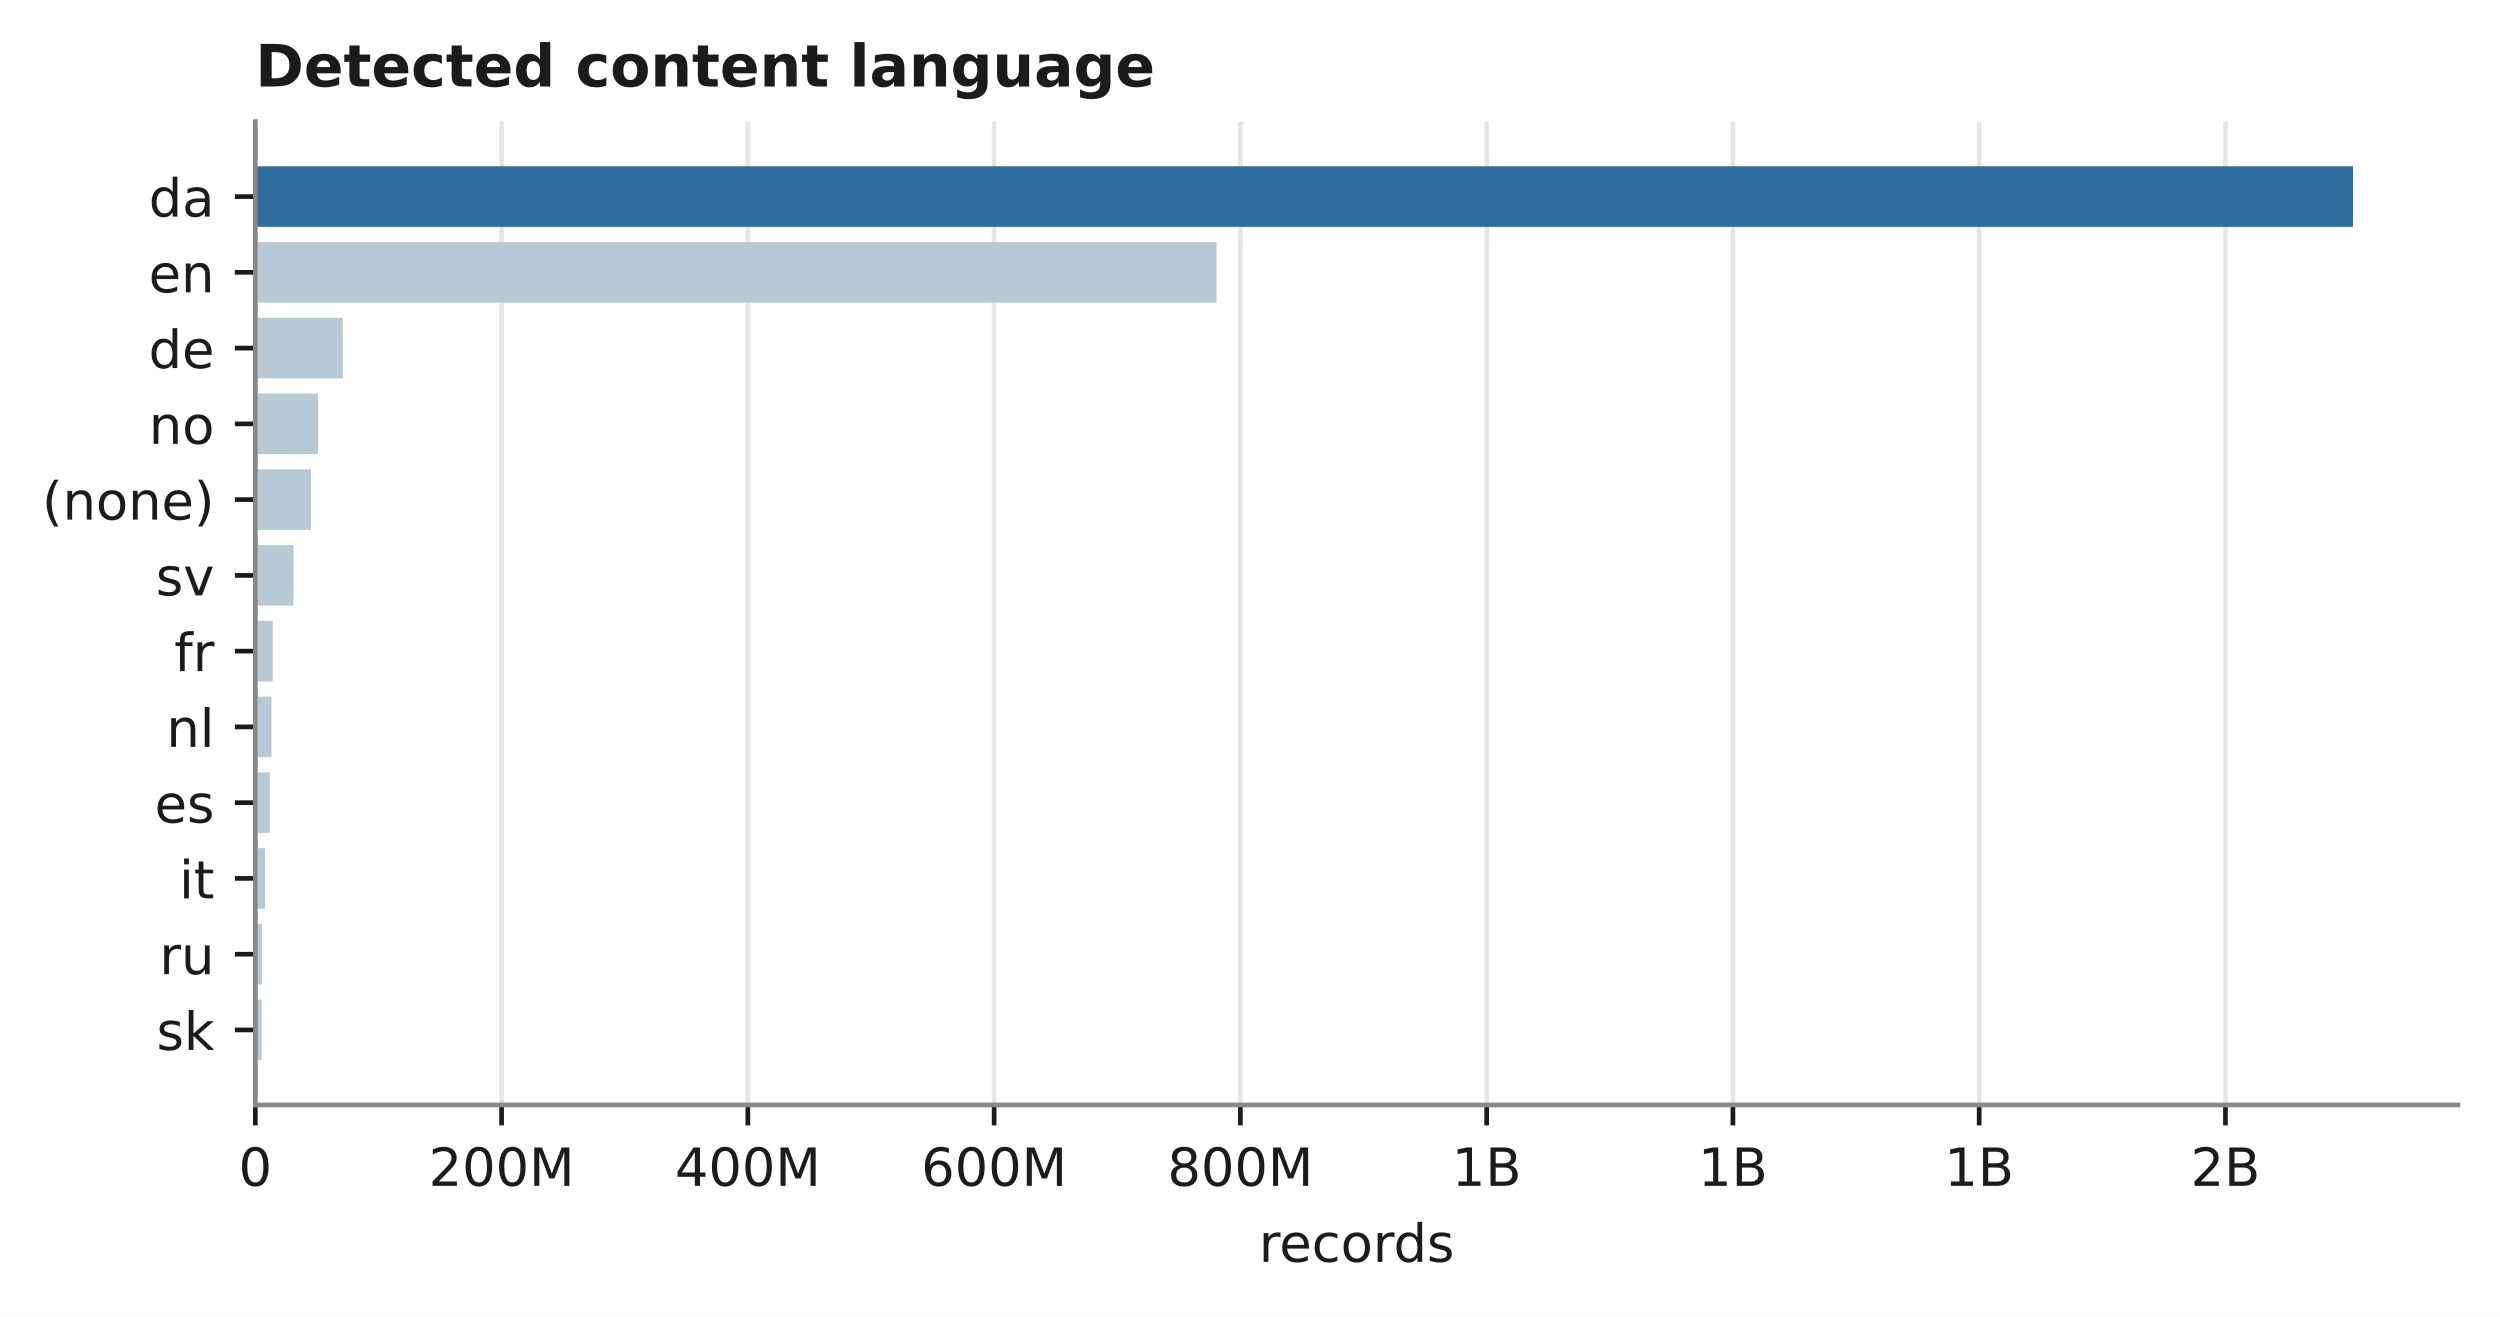
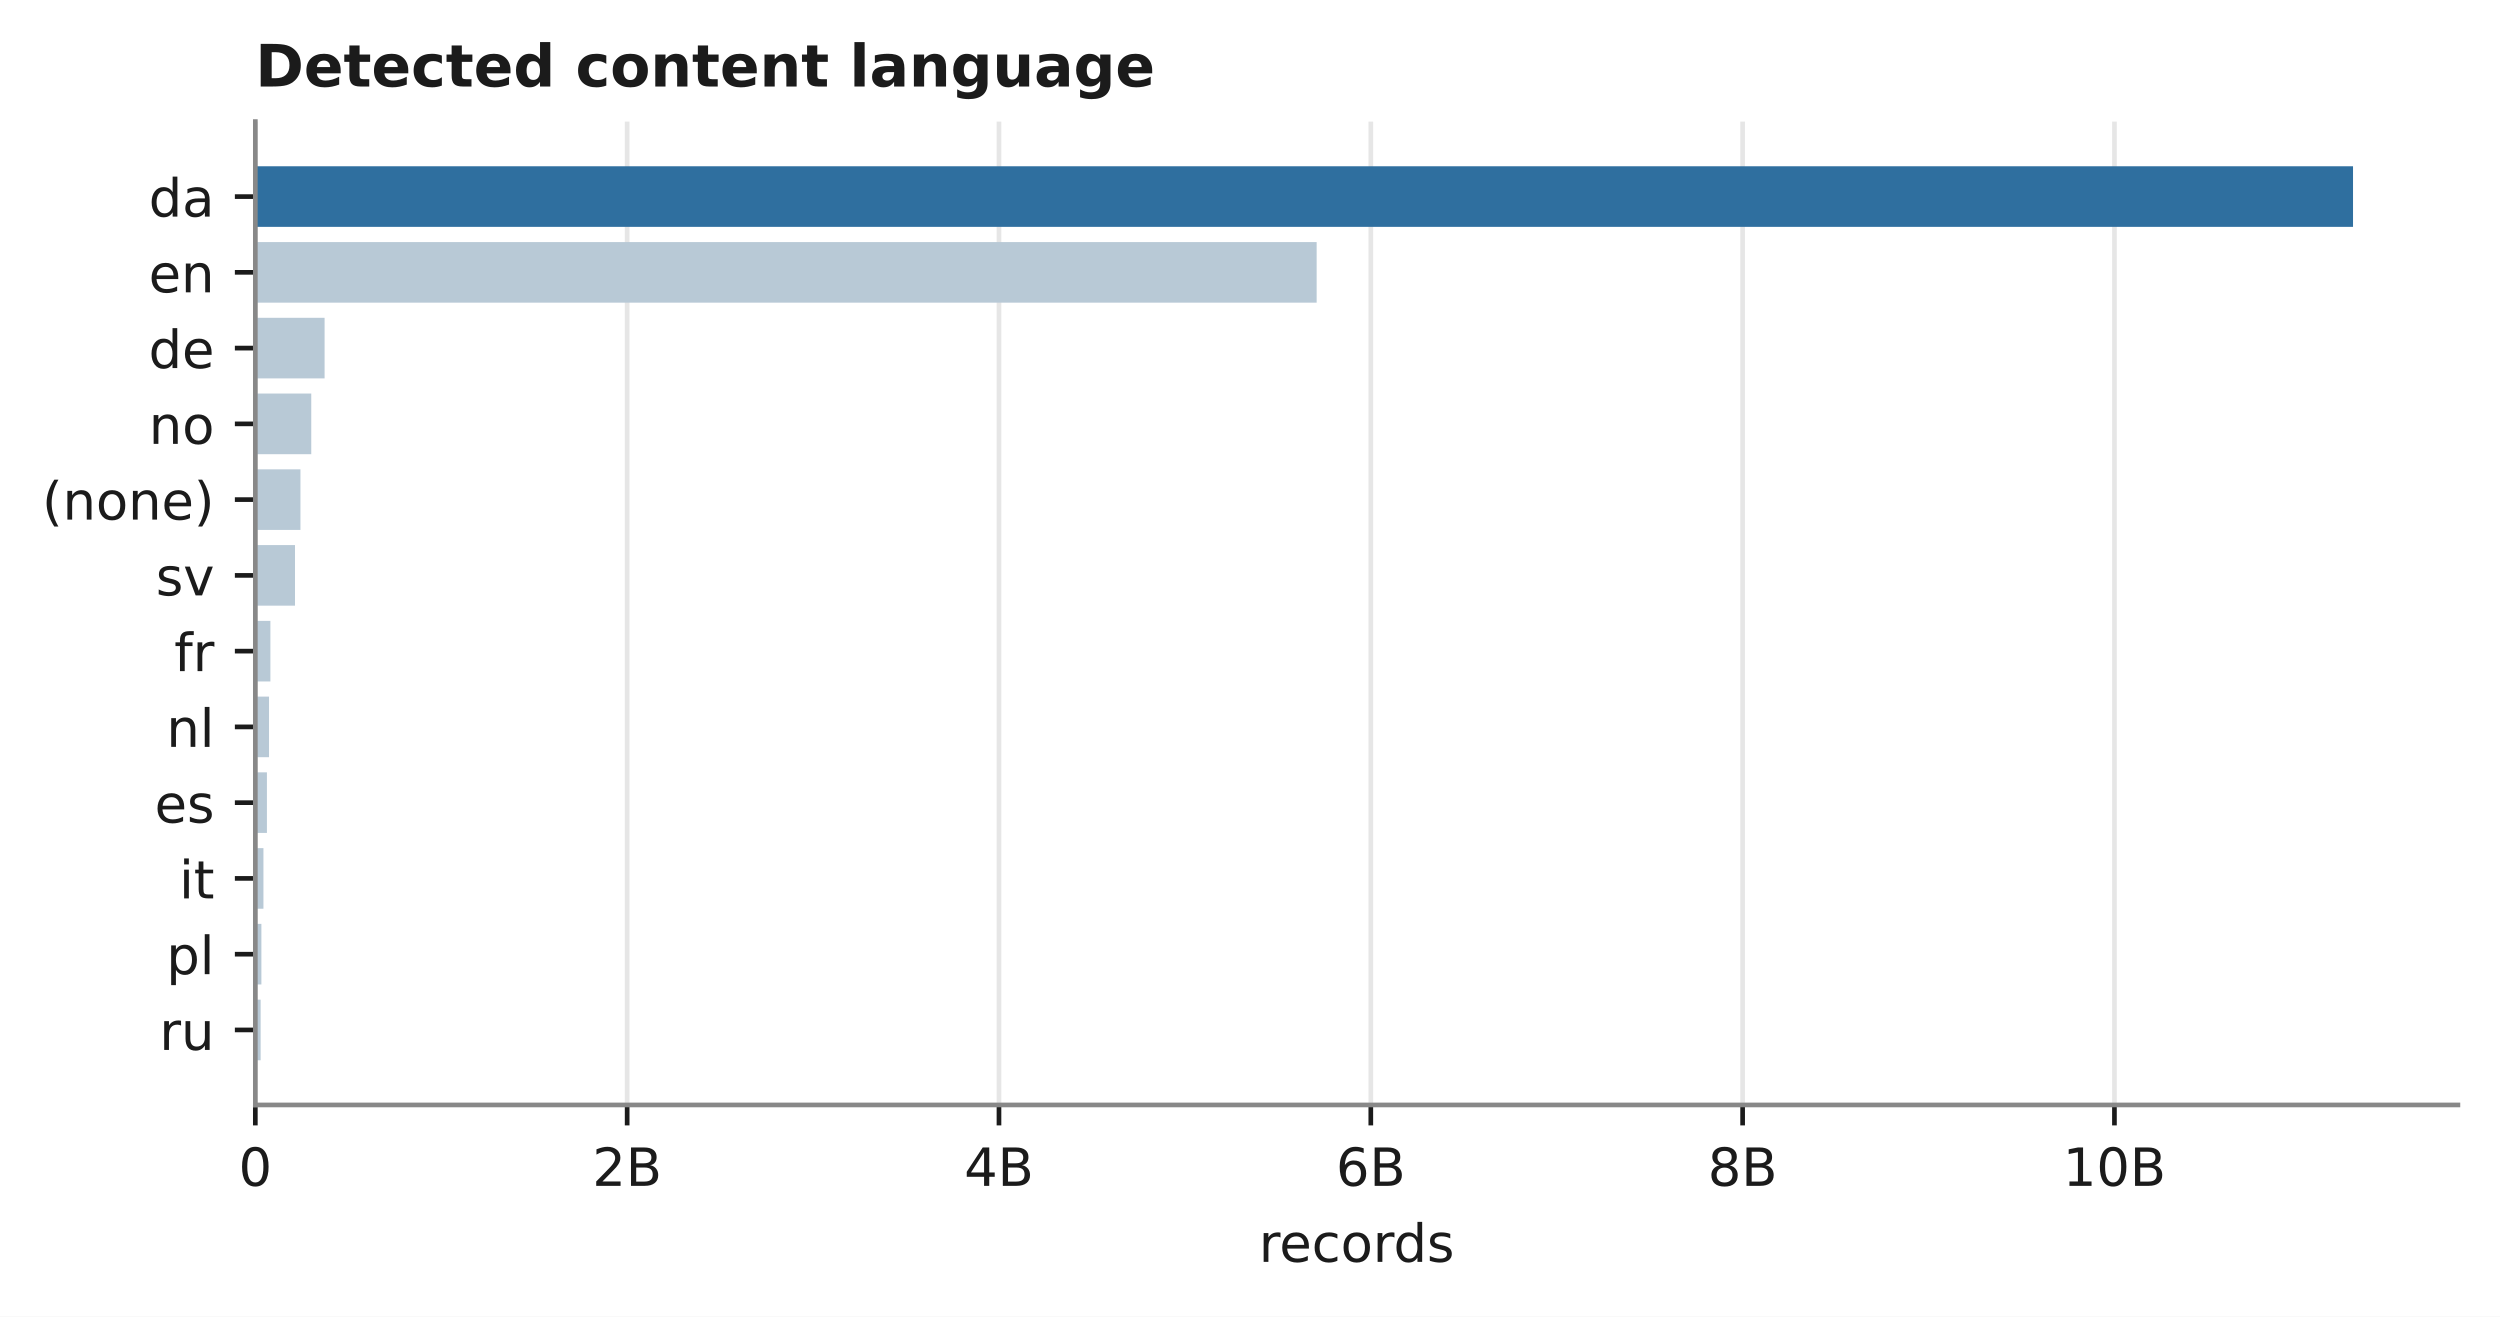
<svg xmlns="http://www.w3.org/2000/svg" xmlns:xlink="http://www.w3.org/1999/xlink" width="427.635pt" height="225.205pt" viewBox="0 0 427.635 225.205" version="1.1">
  <defs>
    <style type="text/css">*{stroke-linejoin: round; stroke-linecap: butt}</style>
  </defs>
  <g id="figure_1">
    <g id="patch_1">
      <path d="M 0 225.205  L 427.635 225.205  L 427.635 0  L 0 0  z " style="fill: #ffffff" />
    </g>
    <g id="axes_1">
      <g id="patch_2">
        <path d="M 43.675 189.005  L 420.435 189.005  L 420.435 20.798  L 43.675 20.798  z " style="fill: #ffffff" />
      </g>
      <g id="matplotlib.axis_1">
        <g id="xtick_1">
          <g id="line2d_1">
-             <path d="M 43.675 189.005  L 43.675 20.798  " clip-path="url(#pfdb75a5eef)" style="fill: none; stroke: #e6e6e6; stroke-width: 0.8; stroke-linecap: square" />
+             <path d="M 43.675 189.005  L 43.675 20.798  " clip-path="url(#p11992cf04e)" style="fill: none; stroke: #e6e6e6; stroke-width: 0.8; stroke-linecap: square" />
          </g>
          <g id="line2d_2">
            <defs>
-               <path id="m6275b7796e" d="M 0 0  L 0 3.5  " style="stroke: #1b1b1b; stroke-width: 0.8" />
+               <path id="m5336f7c0eb" d="M 0 0  L 0 3.5  " style="stroke: #1b1b1b; stroke-width: 0.8" />
            </defs>
            <g>
-               <use xlink:href="#m6275b7796e" x="43.675" y="189.005" style="fill: #1b1b1b; stroke: #1b1b1b; stroke-width: 0.8" />
+               <use xlink:href="#m5336f7c0eb" x="43.675" y="189.005" style="fill: #1b1b1b; stroke: #1b1b1b; stroke-width: 0.8" />
            </g>
          </g>
          <g id="text_1">
            <g style="fill: #1b1b1b" transform="translate(40.81188 202.8425) scale(0.09 -0.09)">
              <defs>
                <path id="DejaVuSans-13" d="M 2034 4250  Q 1547 4250 1301 3770  Q 1056 3291 1056 2328  Q 1056 1369 1301 889  Q 1547 409 2034 409  Q 2525 409 2770 889  Q 3016 1369 3016 2328  Q 3016 3291 2770 3770  Q 2525 4250 2034 4250  z M 2034 4750  Q 2819 4750 3233 4129  Q 3647 3509 3647 2328  Q 3647 1150 3233 529  Q 2819 -91 2034 -91  Q 1250 -91 836 529  Q 422 1150 422 2328  Q 422 3509 836 4129  Q 1250 4750 2034 4750  z " transform="scale(0.015625)" />
              </defs>
              <use xlink:href="#DejaVuSans-13" />
            </g>
          </g>
        </g>
        <g id="xtick_2">
          <g id="line2d_3">
-             <path d="M 85.8 189.005  L 85.8 20.798  " clip-path="url(#pfdb75a5eef)" style="fill: none; stroke: #e6e6e6; stroke-width: 0.8; stroke-linecap: square" />
+             <path d="M 107.277 189.005  L 107.277 20.798  " clip-path="url(#p11992cf04e)" style="fill: none; stroke: #e6e6e6; stroke-width: 0.8; stroke-linecap: square" />
          </g>
          <g id="line2d_4">
            <g>
-               <use xlink:href="#m6275b7796e" x="85.8" y="189.005" style="fill: #1b1b1b; stroke: #1b1b1b; stroke-width: 0.8" />
+               <use xlink:href="#m5336f7c0eb" x="107.277" y="189.005" style="fill: #1b1b1b; stroke: #1b1b1b; stroke-width: 0.8" />
            </g>
          </g>
          <g id="text_2">
-             <g style="fill: #1b1b1b" transform="translate(73.32767 202.8425) scale(0.09 -0.09)">
+             <g style="fill: #1b1b1b" transform="translate(101.3264 202.8425) scale(0.09 -0.09)">
              <defs>
                <path id="DejaVuSans-15" d="M 1228 531  L 3431 531  L 3431 0  L 469 0  L 469 531  Q 828 903 1448 1529  Q 2069 2156 2228 2338  Q 2531 2678 2651 2914  Q 2772 3150 2772 3378  Q 2772 3750 2511 3984  Q 2250 4219 1831 4219  Q 1534 4219 1204 4116  Q 875 4013 500 3803  L 500 4441  Q 881 4594 1212 4672  Q 1544 4750 1819 4750  Q 2544 4750 2975 4387  Q 3406 4025 3406 3419  Q 3406 3131 3298 2873  Q 3191 2616 2906 2266  Q 2828 2175 2409 1742  Q 1991 1309 1228 531  z " transform="scale(0.015625)" />
-                 <path id="DejaVuSans-30" d="M 628 4666  L 1569 4666  L 2759 1491  L 3956 4666  L 4897 4666  L 4897 0  L 4281 0  L 4281 4097  L 3078 897  L 2444 897  L 1241 4097  L 1241 0  L 628 0  L 628 4666  z " transform="scale(0.015625)" />
+                 <path id="DejaVuSans-25" d="M 1259 2228  L 1259 519  L 2272 519  Q 2781 519 3026 730  Q 3272 941 3272 1375  Q 3272 1813 3026 2020  Q 2781 2228 2272 2228  L 1259 2228  z M 1259 4147  L 1259 2741  L 2194 2741  Q 2656 2741 2882 2914  Q 3109 3088 3109 3444  Q 3109 3797 2882 3972  Q 2656 4147 2194 4147  L 1259 4147  z M 628 4666  L 2241 4666  Q 2963 4666 3353 4366  Q 3744 4066 3744 3513  Q 3744 3084 3544 2831  Q 3344 2578 2956 2516  Q 3422 2416 3680 2098  Q 3938 1781 3938 1306  Q 3938 681 3513 340  Q 3088 0 2303 0  L 628 0  L 628 4666  z " transform="scale(0.015625)" />
              </defs>
              <use xlink:href="#DejaVuSans-15" />
-               <use xlink:href="#DejaVuSans-13" transform="translate(63.625 0)" />
-               <use xlink:href="#DejaVuSans-13" transform="translate(127.25 0)" />
-               <use xlink:href="#DejaVuSans-30" transform="translate(190.875 0)" />
+               <use xlink:href="#DejaVuSans-25" transform="translate(63.625 0)" />
            </g>
          </g>
        </g>
        <g id="xtick_3">
          <g id="line2d_5">
-             <path d="M 127.924 189.005  L 127.924 20.798  " clip-path="url(#pfdb75a5eef)" style="fill: none; stroke: #e6e6e6; stroke-width: 0.8; stroke-linecap: square" />
+             <path d="M 170.879 189.005  L 170.879 20.798  " clip-path="url(#p11992cf04e)" style="fill: none; stroke: #e6e6e6; stroke-width: 0.8; stroke-linecap: square" />
          </g>
          <g id="line2d_6">
            <g>
-               <use xlink:href="#m6275b7796e" x="127.924" y="189.005" style="fill: #1b1b1b; stroke: #1b1b1b; stroke-width: 0.8" />
+               <use xlink:href="#m5336f7c0eb" x="170.879" y="189.005" style="fill: #1b1b1b; stroke: #1b1b1b; stroke-width: 0.8" />
            </g>
          </g>
          <g id="text_3">
-             <g style="fill: #1b1b1b" transform="translate(115.4524 202.8425) scale(0.09 -0.09)">
+             <g style="fill: #1b1b1b" transform="translate(164.9283 202.8425) scale(0.09 -0.09)">
              <defs>
                <path id="DejaVuSans-17" d="M 2419 4116  L 825 1625  L 2419 1625  L 2419 4116  z M 2253 4666  L 3047 4666  L 3047 1625  L 3713 1625  L 3713 1100  L 3047 1100  L 3047 0  L 2419 0  L 2419 1100  L 313 1100  L 313 1709  L 2253 4666  z " transform="scale(0.015625)" />
              </defs>
              <use xlink:href="#DejaVuSans-17" />
-               <use xlink:href="#DejaVuSans-13" transform="translate(63.625 0)" />
-               <use xlink:href="#DejaVuSans-13" transform="translate(127.25 0)" />
-               <use xlink:href="#DejaVuSans-30" transform="translate(190.875 0)" />
+               <use xlink:href="#DejaVuSans-25" transform="translate(63.625 0)" />
            </g>
          </g>
        </g>
        <g id="xtick_4">
          <g id="line2d_7">
-             <path d="M 170.049 189.005  L 170.049 20.798  " clip-path="url(#pfdb75a5eef)" style="fill: none; stroke: #e6e6e6; stroke-width: 0.8; stroke-linecap: square" />
+             <path d="M 234.481 189.005  L 234.481 20.798  " clip-path="url(#p11992cf04e)" style="fill: none; stroke: #e6e6e6; stroke-width: 0.8; stroke-linecap: square" />
          </g>
          <g id="line2d_8">
            <g>
-               <use xlink:href="#m6275b7796e" x="170.049" y="189.005" style="fill: #1b1b1b; stroke: #1b1b1b; stroke-width: 0.8" />
+               <use xlink:href="#m5336f7c0eb" x="234.481" y="189.005" style="fill: #1b1b1b; stroke: #1b1b1b; stroke-width: 0.8" />
            </g>
          </g>
          <g id="text_4">
-             <g style="fill: #1b1b1b" transform="translate(157.5771 202.8425) scale(0.09 -0.09)">
+             <g style="fill: #1b1b1b" transform="translate(228.5301 202.8425) scale(0.09 -0.09)">
              <defs>
                <path id="DejaVuSans-19" d="M 2113 2584  Q 1688 2584 1439 2293  Q 1191 2003 1191 1497  Q 1191 994 1439 701  Q 1688 409 2113 409  Q 2538 409 2786 701  Q 3034 994 3034 1497  Q 3034 2003 2786 2293  Q 2538 2584 2113 2584  z M 3366 4563  L 3366 3988  Q 3128 4100 2886 4159  Q 2644 4219 2406 4219  Q 1781 4219 1451 3797  Q 1122 3375 1075 2522  Q 1259 2794 1537 2939  Q 1816 3084 2150 3084  Q 2853 3084 3261 2657  Q 3669 2231 3669 1497  Q 3669 778 3244 343  Q 2819 -91 2113 -91  Q 1303 -91 875 529  Q 447 1150 447 2328  Q 447 3434 972 4092  Q 1497 4750 2381 4750  Q 2619 4750 2861 4703  Q 3103 4656 3366 4563  z " transform="scale(0.015625)" />
              </defs>
              <use xlink:href="#DejaVuSans-19" />
-               <use xlink:href="#DejaVuSans-13" transform="translate(63.625 0)" />
-               <use xlink:href="#DejaVuSans-13" transform="translate(127.25 0)" />
-               <use xlink:href="#DejaVuSans-30" transform="translate(190.875 0)" />
+               <use xlink:href="#DejaVuSans-25" transform="translate(63.625 0)" />
            </g>
          </g>
        </g>
        <g id="xtick_5">
          <g id="line2d_9">
-             <path d="M 212.174 189.005  L 212.174 20.798  " clip-path="url(#pfdb75a5eef)" style="fill: none; stroke: #e6e6e6; stroke-width: 0.8; stroke-linecap: square" />
+             <path d="M 298.083 189.005  L 298.083 20.798  " clip-path="url(#p11992cf04e)" style="fill: none; stroke: #e6e6e6; stroke-width: 0.8; stroke-linecap: square" />
          </g>
          <g id="line2d_10">
            <g>
-               <use xlink:href="#m6275b7796e" x="212.174" y="189.005" style="fill: #1b1b1b; stroke: #1b1b1b; stroke-width: 0.8" />
+               <use xlink:href="#m5336f7c0eb" x="298.083" y="189.005" style="fill: #1b1b1b; stroke: #1b1b1b; stroke-width: 0.8" />
            </g>
          </g>
          <g id="text_5">
-             <g style="fill: #1b1b1b" transform="translate(199.7018 202.8425) scale(0.09 -0.09)">
+             <g style="fill: #1b1b1b" transform="translate(292.132 202.8425) scale(0.09 -0.09)">
              <defs>
                <path id="DejaVuSans-1b" d="M 2034 2216  Q 1584 2216 1326 1975  Q 1069 1734 1069 1313  Q 1069 891 1326 650  Q 1584 409 2034 409  Q 2484 409 2743 651  Q 3003 894 3003 1313  Q 3003 1734 2745 1975  Q 2488 2216 2034 2216  z M 1403 2484  Q 997 2584 770 2862  Q 544 3141 544 3541  Q 544 4100 942 4425  Q 1341 4750 2034 4750  Q 2731 4750 3128 4425  Q 3525 4100 3525 3541  Q 3525 3141 3298 2862  Q 3072 2584 2669 2484  Q 3125 2378 3379 2068  Q 3634 1759 3634 1313  Q 3634 634 3220 271  Q 2806 -91 2034 -91  Q 1263 -91 848 271  Q 434 634 434 1313  Q 434 1759 690 2068  Q 947 2378 1403 2484  z M 1172 3481  Q 1172 3119 1398 2916  Q 1625 2713 2034 2713  Q 2441 2713 2670 2916  Q 2900 3119 2900 3481  Q 2900 3844 2670 4047  Q 2441 4250 2034 4250  Q 1625 4250 1398 4047  Q 1172 3844 1172 3481  z " transform="scale(0.015625)" />
              </defs>
              <use xlink:href="#DejaVuSans-1b" />
-               <use xlink:href="#DejaVuSans-13" transform="translate(63.625 0)" />
-               <use xlink:href="#DejaVuSans-13" transform="translate(127.25 0)" />
-               <use xlink:href="#DejaVuSans-30" transform="translate(190.875 0)" />
+               <use xlink:href="#DejaVuSans-25" transform="translate(63.625 0)" />
            </g>
          </g>
        </g>
        <g id="xtick_6">
          <g id="line2d_11">
-             <path d="M 254.299 189.005  L 254.299 20.798  " clip-path="url(#pfdb75a5eef)" style="fill: none; stroke: #e6e6e6; stroke-width: 0.8; stroke-linecap: square" />
+             <path d="M 361.684 189.005  L 361.684 20.798  " clip-path="url(#p11992cf04e)" style="fill: none; stroke: #e6e6e6; stroke-width: 0.8; stroke-linecap: square" />
          </g>
          <g id="line2d_12">
            <g>
-               <use xlink:href="#m6275b7796e" x="254.299" y="189.005" style="fill: #1b1b1b; stroke: #1b1b1b; stroke-width: 0.8" />
+               <use xlink:href="#m5336f7c0eb" x="361.684" y="189.005" style="fill: #1b1b1b; stroke: #1b1b1b; stroke-width: 0.8" />
            </g>
          </g>
          <g id="text_6">
-             <g style="fill: #1b1b1b" transform="translate(248.348 202.8425) scale(0.09 -0.09)">
+             <g style="fill: #1b1b1b" transform="translate(352.8708 202.8425) scale(0.09 -0.09)">
              <defs>
                <path id="DejaVuSans-14" d="M 794 531  L 1825 531  L 1825 4091  L 703 3866  L 703 4441  L 1819 4666  L 2450 4666  L 2450 531  L 3481 531  L 3481 0  L 794 0  L 794 531  z " transform="scale(0.015625)" />
-                 <path id="DejaVuSans-25" d="M 1259 2228  L 1259 519  L 2272 519  Q 2781 519 3026 730  Q 3272 941 3272 1375  Q 3272 1813 3026 2020  Q 2781 2228 2272 2228  L 1259 2228  z M 1259 4147  L 1259 2741  L 2194 2741  Q 2656 2741 2882 2914  Q 3109 3088 3109 3444  Q 3109 3797 2882 3972  Q 2656 4147 2194 4147  L 1259 4147  z M 628 4666  L 2241 4666  Q 2963 4666 3353 4366  Q 3744 4066 3744 3513  Q 3744 3084 3544 2831  Q 3344 2578 2956 2516  Q 3422 2416 3680 2098  Q 3938 1781 3938 1306  Q 3938 681 3513 340  Q 3088 0 2303 0  L 628 0  L 628 4666  z " transform="scale(0.015625)" />
              </defs>
              <use xlink:href="#DejaVuSans-14" />
-               <use xlink:href="#DejaVuSans-25" transform="translate(63.625 0)" />
-             </g>
-           </g>
-         </g>
-         <g id="xtick_7">
-           <g id="line2d_13">
-             <path d="M 296.423 189.005  L 296.423 20.798  " clip-path="url(#pfdb75a5eef)" style="fill: none; stroke: #e6e6e6; stroke-width: 0.8; stroke-linecap: square" />
-           </g>
-           <g id="line2d_14">
-             <g>
-               <use xlink:href="#m6275b7796e" x="296.423" y="189.005" style="fill: #1b1b1b; stroke: #1b1b1b; stroke-width: 0.8" />
-             </g>
-           </g>
-           <g id="text_7">
-             <g style="fill: #1b1b1b" transform="translate(290.4727 202.8425) scale(0.09 -0.09)">
-               <use xlink:href="#DejaVuSans-14" />
-               <use xlink:href="#DejaVuSans-25" transform="translate(63.625 0)" />
-             </g>
-           </g>
-         </g>
-         <g id="xtick_8">
-           <g id="line2d_15">
-             <path d="M 338.548 189.005  L 338.548 20.798  " clip-path="url(#pfdb75a5eef)" style="fill: none; stroke: #e6e6e6; stroke-width: 0.8; stroke-linecap: square" />
-           </g>
-           <g id="line2d_16">
-             <g>
-               <use xlink:href="#m6275b7796e" x="338.548" y="189.005" style="fill: #1b1b1b; stroke: #1b1b1b; stroke-width: 0.8" />
-             </g>
-           </g>
-           <g id="text_8">
-             <g style="fill: #1b1b1b" transform="translate(332.5974 202.8425) scale(0.09 -0.09)">
-               <use xlink:href="#DejaVuSans-14" />
-               <use xlink:href="#DejaVuSans-25" transform="translate(63.625 0)" />
-             </g>
-           </g>
-         </g>
-         <g id="xtick_9">
-           <g id="line2d_17">
-             <path d="M 380.673 189.005  L 380.673 20.798  " clip-path="url(#pfdb75a5eef)" style="fill: none; stroke: #e6e6e6; stroke-width: 0.8; stroke-linecap: square" />
-           </g>
-           <g id="line2d_18">
-             <g>
-               <use xlink:href="#m6275b7796e" x="380.673" y="189.005" style="fill: #1b1b1b; stroke: #1b1b1b; stroke-width: 0.8" />
-             </g>
-           </g>
-           <g id="text_9">
-             <g style="fill: #1b1b1b" transform="translate(374.7221 202.8425) scale(0.09 -0.09)">
-               <use xlink:href="#DejaVuSans-15" />
-               <use xlink:href="#DejaVuSans-25" transform="translate(63.625 0)" />
-             </g>
-           </g>
-         </g>
-         <g id="text_10">
+               <use xlink:href="#DejaVuSans-13" transform="translate(63.625 0)" />
+               <use xlink:href="#DejaVuSans-25" transform="translate(127.25 0)" />
+             </g>
+           </g>
+         </g>
+         <g id="text_7">
          <g style="fill: #1b1b1b" transform="translate(215.3354 215.8432) scale(0.09 -0.09)">
            <defs>
              <path id="DejaVuSans-55" d="M 2631 2963  Q 2534 3019 2420 3045  Q 2306 3072 2169 3072  Q 1681 3072 1420 2755  Q 1159 2438 1159 1844  L 1159 0  L 581 0  L 581 3500  L 1159 3500  L 1159 2956  Q 1341 3275 1631 3429  Q 1922 3584 2338 3584  Q 2397 3584 2469 3576  Q 2541 3569 2628 3553  L 2631 2963  z " transform="scale(0.015625)" />
              <path id="DejaVuSans-48" d="M 3597 1894  L 3597 1613  L 953 1613  Q 991 1019 1311 708  Q 1631 397 2203 397  Q 2534 397 2845 478  Q 3156 559 3463 722  L 3463 178  Q 3153 47 2828 -22  Q 2503 -91 2169 -91  Q 1331 -91 842 396  Q 353 884 353 1716  Q 353 2575 817 3079  Q 1281 3584 2069 3584  Q 2775 3584 3186 3129  Q 3597 2675 3597 1894  z M 3022 2063  Q 3016 2534 2758 2815  Q 2500 3097 2075 3097  Q 1594 3097 1305 2825  Q 1016 2553 972 2059  L 3022 2063  z " transform="scale(0.015625)" />
              <path id="DejaVuSans-46" d="M 3122 3366  L 3122 2828  Q 2878 2963 2633 3030  Q 2388 3097 2138 3097  Q 1578 3097 1268 2742  Q 959 2388 959 1747  Q 959 1106 1268 751  Q 1578 397 2138 397  Q 2388 397 2633 464  Q 2878 531 3122 666  L 3122 134  Q 2881 22 2623 -34  Q 2366 -91 2075 -91  Q 1284 -91 818 406  Q 353 903 353 1747  Q 353 2603 823 3093  Q 1294 3584 2113 3584  Q 2378 3584 2631 3529  Q 2884 3475 3122 3366  z " transform="scale(0.015625)" />
              <path id="DejaVuSans-52" d="M 1959 3097  Q 1497 3097 1228 2736  Q 959 2375 959 1747  Q 959 1119 1226 758  Q 1494 397 1959 397  Q 2419 397 2687 759  Q 2956 1122 2956 1747  Q 2956 2369 2687 2733  Q 2419 3097 1959 3097  z M 1959 3584  Q 2709 3584 3137 3096  Q 3566 2609 3566 1747  Q 3566 888 3137 398  Q 2709 -91 1959 -91  Q 1206 -91 779 398  Q 353 888 353 1747  Q 353 2609 779 3096  Q 1206 3584 1959 3584  z " transform="scale(0.015625)" />
              <path id="DejaVuSans-47" d="M 2906 2969  L 2906 4863  L 3481 4863  L 3481 0  L 2906 0  L 2906 525  Q 2725 213 2448 61  Q 2172 -91 1784 -91  Q 1150 -91 751 415  Q 353 922 353 1747  Q 353 2572 751 3078  Q 1150 3584 1784 3584  Q 2172 3584 2448 3432  Q 2725 3281 2906 2969  z M 947 1747  Q 947 1113 1208 752  Q 1469 391 1925 391  Q 2381 391 2643 752  Q 2906 1113 2906 1747  Q 2906 2381 2643 2742  Q 2381 3103 1925 3103  Q 1469 3103 1208 2742  Q 947 2381 947 1747  z " transform="scale(0.015625)" />
              <path id="DejaVuSans-56" d="M 2834 3397  L 2834 2853  Q 2591 2978 2328 3040  Q 2066 3103 1784 3103  Q 1356 3103 1142 2972  Q 928 2841 928 2578  Q 928 2378 1081 2264  Q 1234 2150 1697 2047  L 1894 2003  Q 2506 1872 2764 1633  Q 3022 1394 3022 966  Q 3022 478 2636 193  Q 2250 -91 1575 -91  Q 1294 -91 989 -36  Q 684 19 347 128  L 347 722  Q 666 556 975 473  Q 1284 391 1588 391  Q 1994 391 2212 530  Q 2431 669 2431 922  Q 2431 1156 2273 1281  Q 2116 1406 1581 1522  L 1381 1569  Q 847 1681 609 1914  Q 372 2147 372 2553  Q 372 3047 722 3315  Q 1072 3584 1716 3584  Q 2034 3584 2315 3537  Q 2597 3491 2834 3397  z " transform="scale(0.015625)" />
            </defs>
            <use xlink:href="#DejaVuSans-55" />
            <use xlink:href="#DejaVuSans-48" transform="translate(38.90625 0)" />
            <use xlink:href="#DejaVuSans-46" transform="translate(100.4375 0)" />
            <use xlink:href="#DejaVuSans-52" transform="translate(155.4219 0)" />
            <use xlink:href="#DejaVuSans-55" transform="translate(216.6094 0)" />
            <use xlink:href="#DejaVuSans-47" transform="translate(255.9688 0)" />
            <use xlink:href="#DejaVuSans-56" transform="translate(319.4531 0)" />
          </g>
        </g>
      </g>
      <g id="matplotlib.axis_2">
        <g id="ytick_1">
-           <g id="line2d_19">
+           <g id="line2d_13">
            <defs>
-               <path id="m7a7fd0da4c" d="M 0 0  L -3.5 0  " style="stroke: #1b1b1b; stroke-width: 0.8" />
+               <path id="m69e992ea8d" d="M 0 0  L -3.5 0  " style="stroke: #1b1b1b; stroke-width: 0.8" />
            </defs>
            <g>
-               <use xlink:href="#m7a7fd0da4c" x="43.675" y="176.175" style="fill: #1b1b1b; stroke: #1b1b1b; stroke-width: 0.8" />
-             </g>
-           </g>
-           <g id="text_11">
-             <g style="fill: #1b1b1b" transform="translate(26.775 179.5946) scale(0.09 -0.09)">
-               <defs>
-                 <path id="DejaVuSans-4e" d="M 581 4863  L 1159 4863  L 1159 1991  L 2875 3500  L 3609 3500  L 1753 1863  L 3688 0  L 2938 0  L 1159 1709  L 1159 0  L 581 0  L 581 4863  z " transform="scale(0.015625)" />
-               </defs>
-               <use xlink:href="#DejaVuSans-56" />
-               <use xlink:href="#DejaVuSans-4e" transform="translate(52.09375 0)" />
-             </g>
-           </g>
-         </g>
-         <g id="ytick_2">
-           <g id="line2d_20">
-             <g>
-               <use xlink:href="#m7a7fd0da4c" x="43.675" y="163.216" style="fill: #1b1b1b; stroke: #1b1b1b; stroke-width: 0.8" />
-             </g>
-           </g>
-           <g id="text_12">
-             <g style="fill: #1b1b1b" transform="translate(27.27141 166.6354) scale(0.09 -0.09)">
+               <use xlink:href="#m69e992ea8d" x="43.675" y="176.175" style="fill: #1b1b1b; stroke: #1b1b1b; stroke-width: 0.8" />
+             </g>
+           </g>
+           <g id="text_8">
+             <g style="fill: #1b1b1b" transform="translate(27.27141 179.5943) scale(0.09 -0.09)">
              <defs>
                <path id="DejaVuSans-58" d="M 544 1381  L 544 3500  L 1119 3500  L 1119 1403  Q 1119 906 1312 657  Q 1506 409 1894 409  Q 2359 409 2629 706  Q 2900 1003 2900 1516  L 2900 3500  L 3475 3500  L 3475 0  L 2900 0  L 2900 538  Q 2691 219 2414 64  Q 2138 -91 1772 -91  Q 1169 -91 856 284  Q 544 659 544 1381  z M 1991 3584  L 1991 3584  z " transform="scale(0.015625)" />
              </defs>
              <use xlink:href="#DejaVuSans-55" />
              <use xlink:href="#DejaVuSans-58" transform="translate(41.10938 0)" />
            </g>
          </g>
        </g>
+         <g id="ytick_2">
+           <g id="line2d_14">
+             <g>
+               <use xlink:href="#m69e992ea8d" x="43.675" y="163.216" style="fill: #1b1b1b; stroke: #1b1b1b; stroke-width: 0.8" />
+             </g>
+           </g>
+           <g id="text_9">
+             <g style="fill: #1b1b1b" transform="translate(28.46109 166.6357) scale(0.09 -0.09)">
+               <defs>
+                 <path id="DejaVuSans-53" d="M 1159 525  L 1159 -1331  L 581 -1331  L 581 3500  L 1159 3500  L 1159 2969  Q 1341 3281 1617 3432  Q 1894 3584 2278 3584  Q 2916 3584 3314 3078  Q 3713 2572 3713 1747  Q 3713 922 3314 415  Q 2916 -91 2278 -91  Q 1894 -91 1617 61  Q 1341 213 1159 525  z M 3116 1747  Q 3116 2381 2855 2742  Q 2594 3103 2138 3103  Q 1681 3103 1420 2742  Q 1159 2381 1159 1747  Q 1159 1113 1420 752  Q 1681 391 2138 391  Q 2594 391 2855 752  Q 3116 1113 3116 1747  z " transform="scale(0.015625)" />
+                 <path id="DejaVuSans-4f" d="M 603 4863  L 1178 4863  L 1178 0  L 603 0  L 603 4863  z " transform="scale(0.015625)" />
+               </defs>
+               <use xlink:href="#DejaVuSans-53" />
+               <use xlink:href="#DejaVuSans-4f" transform="translate(63.48438 0)" />
+             </g>
+           </g>
+         </g>
        <g id="ytick_3">
-           <g id="line2d_21">
-             <g>
-               <use xlink:href="#m7a7fd0da4c" x="43.675" y="150.258" style="fill: #1b1b1b; stroke: #1b1b1b; stroke-width: 0.8" />
-             </g>
-           </g>
-           <g id="text_13">
+           <g id="line2d_15">
+             <g>
+               <use xlink:href="#m69e992ea8d" x="43.675" y="150.258" style="fill: #1b1b1b; stroke: #1b1b1b; stroke-width: 0.8" />
+             </g>
+           </g>
+           <g id="text_10">
            <g style="fill: #1b1b1b" transform="translate(30.64641 153.6769) scale(0.09 -0.09)">
              <defs>
                <path id="DejaVuSans-4c" d="M 603 3500  L 1178 3500  L 1178 0  L 603 0  L 603 3500  z M 603 4863  L 1178 4863  L 1178 4134  L 603 4134  L 603 4863  z " transform="scale(0.015625)" />
                <path id="DejaVuSans-57" d="M 1172 4494  L 1172 3500  L 2356 3500  L 2356 3053  L 1172 3053  L 1172 1153  Q 1172 725 1289 603  Q 1406 481 1766 481  L 2356 481  L 2356 0  L 1766 0  Q 1100 0 847 248  Q 594 497 594 1153  L 594 3053  L 172 3053  L 172 3500  L 594 3500  L 594 4494  L 1172 4494  z " transform="scale(0.015625)" />
              </defs>
              <use xlink:href="#DejaVuSans-4c" />
              <use xlink:href="#DejaVuSans-57" transform="translate(27.78125 0)" />
            </g>
          </g>
        </g>
        <g id="ytick_4">
-           <g id="line2d_22">
-             <g>
-               <use xlink:href="#m7a7fd0da4c" x="43.675" y="137.299" style="fill: #1b1b1b; stroke: #1b1b1b; stroke-width: 0.8" />
-             </g>
-           </g>
-           <g id="text_14">
+           <g id="line2d_16">
+             <g>
+               <use xlink:href="#m69e992ea8d" x="43.675" y="137.299" style="fill: #1b1b1b; stroke: #1b1b1b; stroke-width: 0.8" />
+             </g>
+           </g>
+           <g id="text_11">
            <g style="fill: #1b1b1b" transform="translate(26.44875 140.7176) scale(0.09 -0.09)">
              <use xlink:href="#DejaVuSans-48" />
              <use xlink:href="#DejaVuSans-56" transform="translate(61.53125 0)" />
            </g>
          </g>
        </g>
        <g id="ytick_5">
-           <g id="line2d_23">
-             <g>
-               <use xlink:href="#m7a7fd0da4c" x="43.675" y="124.34" style="fill: #1b1b1b; stroke: #1b1b1b; stroke-width: 0.8" />
-             </g>
-           </g>
-           <g id="text_15">
+           <g id="line2d_17">
+             <g>
+               <use xlink:href="#m69e992ea8d" x="43.675" y="124.34" style="fill: #1b1b1b; stroke: #1b1b1b; stroke-width: 0.8" />
+             </g>
+           </g>
+           <g id="text_12">
            <g style="fill: #1b1b1b" transform="translate(28.47094 127.7591) scale(0.09 -0.09)">
              <defs>
                <path id="DejaVuSans-51" d="M 3513 2113  L 3513 0  L 2938 0  L 2938 2094  Q 2938 2591 2744 2837  Q 2550 3084 2163 3084  Q 1697 3084 1428 2787  Q 1159 2491 1159 1978  L 1159 0  L 581 0  L 581 3500  L 1159 3500  L 1159 2956  Q 1366 3272 1645 3428  Q 1925 3584 2291 3584  Q 2894 3584 3203 3211  Q 3513 2838 3513 2113  z " transform="scale(0.015625)" />
-                 <path id="DejaVuSans-4f" d="M 603 4863  L 1178 4863  L 1178 0  L 603 0  L 603 4863  z " transform="scale(0.015625)" />
              </defs>
              <use xlink:href="#DejaVuSans-51" />
              <use xlink:href="#DejaVuSans-4f" transform="translate(63.375 0)" />
            </g>
          </g>
        </g>
        <g id="ytick_6">
-           <g id="line2d_24">
-             <g>
-               <use xlink:href="#m7a7fd0da4c" x="43.675" y="111.381" style="fill: #1b1b1b; stroke: #1b1b1b; stroke-width: 0.8" />
-             </g>
-           </g>
-           <g id="text_16">
+           <g id="line2d_18">
+             <g>
+               <use xlink:href="#m69e992ea8d" x="43.675" y="111.381" style="fill: #1b1b1b; stroke: #1b1b1b; stroke-width: 0.8" />
+             </g>
+           </g>
+           <g id="text_13">
            <g style="fill: #1b1b1b" transform="translate(29.80688 114.8002) scale(0.09 -0.09)">
              <defs>
                <path id="DejaVuSans-49" d="M 2375 4863  L 2375 4384  L 1825 4384  Q 1516 4384 1395 4259  Q 1275 4134 1275 3809  L 1275 3500  L 2222 3500  L 2222 3053  L 1275 3053  L 1275 0  L 697 0  L 697 3053  L 147 3053  L 147 3500  L 697 3500  L 697 3744  Q 697 4328 969 4595  Q 1241 4863 1831 4863  L 2375 4863  z " transform="scale(0.015625)" />
              </defs>
              <use xlink:href="#DejaVuSans-49" />
              <use xlink:href="#DejaVuSans-55" transform="translate(35.20312 0)" />
            </g>
          </g>
        </g>
        <g id="ytick_7">
-           <g id="line2d_25">
-             <g>
-               <use xlink:href="#m7a7fd0da4c" x="43.675" y="98.422" style="fill: #1b1b1b; stroke: #1b1b1b; stroke-width: 0.8" />
-             </g>
-           </g>
-           <g id="text_17">
+           <g id="line2d_19">
+             <g>
+               <use xlink:href="#m69e992ea8d" x="43.675" y="98.422" style="fill: #1b1b1b; stroke: #1b1b1b; stroke-width: 0.8" />
+             </g>
+           </g>
+           <g id="text_14">
            <g style="fill: #1b1b1b" transform="translate(26.65969 101.841) scale(0.09 -0.09)">
              <defs>
                <path id="DejaVuSans-59" d="M 191 3500  L 800 3500  L 1894 563  L 2988 3500  L 3597 3500  L 2284 0  L 1503 0  L 191 3500  z " transform="scale(0.015625)" />
              </defs>
              <use xlink:href="#DejaVuSans-56" />
              <use xlink:href="#DejaVuSans-59" transform="translate(52.09375 0)" />
            </g>
          </g>
        </g>
        <g id="ytick_8">
-           <g id="line2d_26">
-             <g>
-               <use xlink:href="#m7a7fd0da4c" x="43.675" y="85.463" style="fill: #1b1b1b; stroke: #1b1b1b; stroke-width: 0.8" />
-             </g>
-           </g>
-           <g id="text_18">
+           <g id="line2d_20">
+             <g>
+               <use xlink:href="#m69e992ea8d" x="43.675" y="85.463" style="fill: #1b1b1b; stroke: #1b1b1b; stroke-width: 0.8" />
+             </g>
+           </g>
+           <g id="text_15">
            <g style="fill: #1b1b1b" transform="translate(7.2 88.88215) scale(0.09 -0.09)">
              <defs>
                <path id="DejaVuSans-b" d="M 1984 4856  Q 1566 4138 1362 3434  Q 1159 2731 1159 2009  Q 1159 1288 1364 580  Q 1569 -128 1984 -844  L 1484 -844  Q 1016 -109 783 600  Q 550 1309 550 2009  Q 550 2706 781 3412  Q 1013 4119 1484 4856  L 1984 4856  z " transform="scale(0.015625)" />
                <path id="DejaVuSans-c" d="M 513 4856  L 1013 4856  Q 1481 4119 1714 3412  Q 1947 2706 1947 2009  Q 1947 1309 1714 600  Q 1481 -109 1013 -844  L 513 -844  Q 928 -128 1133 580  Q 1338 1288 1338 2009  Q 1338 2731 1133 3434  Q 928 4138 513 4856  z " transform="scale(0.015625)" />
              </defs>
              <use xlink:href="#DejaVuSans-b" />
              <use xlink:href="#DejaVuSans-51" transform="translate(39.01562 0)" />
              <use xlink:href="#DejaVuSans-52" transform="translate(102.3906 0)" />
              <use xlink:href="#DejaVuSans-51" transform="translate(163.5781 0)" />
              <use xlink:href="#DejaVuSans-48" transform="translate(226.9531 0)" />
              <use xlink:href="#DejaVuSans-c" transform="translate(288.4844 0)" />
            </g>
          </g>
        </g>
        <g id="ytick_9">
-           <g id="line2d_27">
-             <g>
-               <use xlink:href="#m7a7fd0da4c" x="43.675" y="72.504" style="fill: #1b1b1b; stroke: #1b1b1b; stroke-width: 0.8" />
-             </g>
-           </g>
-           <g id="text_19">
+           <g id="line2d_21">
+             <g>
+               <use xlink:href="#m69e992ea8d" x="43.675" y="72.504" style="fill: #1b1b1b; stroke: #1b1b1b; stroke-width: 0.8" />
+             </g>
+           </g>
+           <g id="text_16">
            <g style="fill: #1b1b1b" transform="translate(25.46438 75.92328) scale(0.09 -0.09)">
              <use xlink:href="#DejaVuSans-51" />
              <use xlink:href="#DejaVuSans-52" transform="translate(63.375 0)" />
            </g>
          </g>
        </g>
        <g id="ytick_10">
-           <g id="line2d_28">
-             <g>
-               <use xlink:href="#m7a7fd0da4c" x="43.675" y="59.545" style="fill: #1b1b1b; stroke: #1b1b1b; stroke-width: 0.8" />
-             </g>
-           </g>
-           <g id="text_20">
+           <g id="line2d_22">
+             <g>
+               <use xlink:href="#m69e992ea8d" x="43.675" y="59.545" style="fill: #1b1b1b; stroke: #1b1b1b; stroke-width: 0.8" />
+             </g>
+           </g>
+           <g id="text_17">
            <g style="fill: #1b1b1b" transform="translate(25.42359 62.96476) scale(0.09 -0.09)">
              <use xlink:href="#DejaVuSans-47" />
              <use xlink:href="#DejaVuSans-48" transform="translate(63.48438 0)" />
            </g>
          </g>
        </g>
        <g id="ytick_11">
-           <g id="line2d_29">
-             <g>
-               <use xlink:href="#m7a7fd0da4c" x="43.675" y="46.587" style="fill: #1b1b1b; stroke: #1b1b1b; stroke-width: 0.8" />
-             </g>
-           </g>
-           <g id="text_21">
+           <g id="line2d_23">
+             <g>
+               <use xlink:href="#m69e992ea8d" x="43.675" y="46.587" style="fill: #1b1b1b; stroke: #1b1b1b; stroke-width: 0.8" />
+             </g>
+           </g>
+           <g id="text_18">
            <g style="fill: #1b1b1b" transform="translate(25.43344 50.00554) scale(0.09 -0.09)">
              <use xlink:href="#DejaVuSans-48" />
              <use xlink:href="#DejaVuSans-51" transform="translate(61.53125 0)" />
            </g>
          </g>
        </g>
        <g id="ytick_12">
-           <g id="line2d_30">
-             <g>
-               <use xlink:href="#m7a7fd0da4c" x="43.675" y="33.628" style="fill: #1b1b1b; stroke: #1b1b1b; stroke-width: 0.8" />
-             </g>
-           </g>
-           <g id="text_22">
+           <g id="line2d_24">
+             <g>
+               <use xlink:href="#m69e992ea8d" x="43.675" y="33.628" style="fill: #1b1b1b; stroke: #1b1b1b; stroke-width: 0.8" />
+             </g>
+           </g>
+           <g id="text_19">
            <g style="fill: #1b1b1b" transform="translate(25.44609 37.04702) scale(0.09 -0.09)">
              <defs>
                <path id="DejaVuSans-44" d="M 2194 1759  Q 1497 1759 1228 1600  Q 959 1441 959 1056  Q 959 750 1161 570  Q 1363 391 1709 391  Q 2188 391 2477 730  Q 2766 1069 2766 1631  L 2766 1759  L 2194 1759  z M 3341 1997  L 3341 0  L 2766 0  L 2766 531  Q 2569 213 2275 61  Q 1981 -91 1556 -91  Q 1019 -91 701 211  Q 384 513 384 1019  Q 384 1609 779 1909  Q 1175 2209 1959 2209  L 2766 2209  L 2766 2266  Q 2766 2663 2505 2880  Q 2244 3097 1772 3097  Q 1472 3097 1187 3025  Q 903 2953 641 2809  L 641 3341  Q 956 3463 1253 3523  Q 1550 3584 1831 3584  Q 2591 3584 2966 3190  Q 3341 2797 3341 1997  z " transform="scale(0.015625)" />
              </defs>
              <use xlink:href="#DejaVuSans-47" />
              <use xlink:href="#DejaVuSans-44" transform="translate(63.48438 0)" />
            </g>
          </g>
        </g>
      </g>
      <g id="patch_3">
-         <path d="M 43.675 181.359  L 44.776 181.359  L 44.776 170.992  L 43.675 170.992  z " clip-path="url(#pfdb75a5eef)" style="fill: #b8c9d6" />
+         <path d="M 43.675 181.359  L 44.582 181.359  L 44.582 170.992  L 43.675 170.992  z " clip-path="url(#p11992cf04e)" style="fill: #b8c9d6" />
      </g>
      <g id="patch_4">
-         <path d="M 43.675 168.4  L 44.802 168.4  L 44.802 158.033  L 43.675 158.033  z " clip-path="url(#pfdb75a5eef)" style="fill: #b8c9d6" />
+         <path d="M 43.675 168.4  L 44.712 168.4  L 44.712 158.033  L 43.675 158.033  z " clip-path="url(#p11992cf04e)" style="fill: #b8c9d6" />
      </g>
      <g id="patch_5">
-         <path d="M 43.675 155.441  L 45.324 155.441  L 45.324 145.074  L 43.675 145.074  z " clip-path="url(#pfdb75a5eef)" style="fill: #b8c9d6" />
+         <path d="M 43.675 155.441  L 45.062 155.441  L 45.062 145.074  L 43.675 145.074  z " clip-path="url(#p11992cf04e)" style="fill: #b8c9d6" />
      </g>
      <g id="patch_6">
-         <path d="M 43.675 142.482  L 46.166 142.482  L 46.166 132.115  L 43.675 132.115  z " clip-path="url(#pfdb75a5eef)" style="fill: #b8c9d6" />
+         <path d="M 43.675 142.482  L 45.659 142.482  L 45.659 132.115  L 43.675 132.115  z " clip-path="url(#p11992cf04e)" style="fill: #b8c9d6" />
      </g>
      <g id="patch_7">
-         <path d="M 43.675 129.523  L 46.43 129.523  L 46.43 119.156  L 43.675 119.156  z " clip-path="url(#pfdb75a5eef)" style="fill: #b8c9d6" />
+         <path d="M 43.675 129.523  L 46.018 129.523  L 46.018 119.156  L 43.675 119.156  z " clip-path="url(#p11992cf04e)" style="fill: #b8c9d6" />
      </g>
      <g id="patch_8">
-         <path d="M 43.675 116.564  L 46.655 116.564  L 46.655 106.197  L 43.675 106.197  z " clip-path="url(#pfdb75a5eef)" style="fill: #b8c9d6" />
+         <path d="M 43.675 116.564  L 46.252 116.564  L 46.252 106.197  L 43.675 106.197  z " clip-path="url(#p11992cf04e)" style="fill: #b8c9d6" />
      </g>
      <g id="patch_9">
-         <path d="M 43.675 103.606  L 50.203 103.606  L 50.203 93.239  L 43.675 93.239  z " clip-path="url(#pfdb75a5eef)" style="fill: #b8c9d6" />
+         <path d="M 43.675 103.606  L 50.461 103.606  L 50.461 93.239  L 43.675 93.239  z " clip-path="url(#p11992cf04e)" style="fill: #b8c9d6" />
      </g>
      <g id="patch_10">
-         <path d="M 43.675 90.647  L 53.188 90.647  L 53.188 80.28  L 43.675 80.28  z " clip-path="url(#pfdb75a5eef)" style="fill: #b8c9d6" />
+         <path d="M 43.675 90.647  L 51.393 90.647  L 51.393 80.28  L 43.675 80.28  z " clip-path="url(#p11992cf04e)" style="fill: #b8c9d6" />
      </g>
      <g id="patch_11">
-         <path d="M 43.675 77.688  L 54.384 77.688  L 54.384 67.321  L 43.675 67.321  z " clip-path="url(#pfdb75a5eef)" style="fill: #b8c9d6" />
+         <path d="M 43.675 77.688  L 53.242 77.688  L 53.242 67.321  L 43.675 67.321  z " clip-path="url(#p11992cf04e)" style="fill: #b8c9d6" />
      </g>
      <g id="patch_12">
-         <path d="M 43.675 64.729  L 58.624 64.729  L 58.624 54.362  L 43.675 54.362  z " clip-path="url(#pfdb75a5eef)" style="fill: #b8c9d6" />
+         <path d="M 43.675 64.729  L 55.523 64.729  L 55.523 54.362  L 43.675 54.362  z " clip-path="url(#p11992cf04e)" style="fill: #b8c9d6" />
      </g>
      <g id="patch_13">
-         <path d="M 43.675 51.77  L 208.1 51.77  L 208.1 41.403  L 43.675 41.403  z " clip-path="url(#pfdb75a5eef)" style="fill: #b8c9d6" />
+         <path d="M 43.675 51.77  L 225.219 51.77  L 225.219 41.403  L 43.675 41.403  z " clip-path="url(#p11992cf04e)" style="fill: #b8c9d6" />
      </g>
      <g id="patch_14">
-         <path d="M 43.675 38.811  L 402.494 38.811  L 402.494 28.444  L 43.675 28.444  z " clip-path="url(#pfdb75a5eef)" style="fill: #2f6f9f" />
+         <path d="M 43.675 38.811  L 402.494 38.811  L 402.494 28.444  L 43.675 28.444  z " clip-path="url(#p11992cf04e)" style="fill: #2f6f9f" />
      </g>
      <g id="patch_15">
        <path d="M 43.675 189.005  L 43.675 20.798  " style="fill: none; stroke: #888888; stroke-width: 0.8; stroke-linejoin: miter; stroke-linecap: square" />
      </g>
      <g id="patch_16">
        <path d="M 43.675 189.005  L 420.435 189.005  " style="fill: none; stroke: #888888; stroke-width: 0.8; stroke-linejoin: miter; stroke-linecap: square" />
      </g>
-       <g id="text_23">
+       <g id="text_20">
        <g style="fill: #1b1b1b" transform="translate(43.675 14.79844) scale(0.1 -0.1)">
          <defs>
            <path id="DejaVuSans-Bold-27" d="M 1791 3756  L 1791 909  L 2222 909  Q 2959 909 3348 1275  Q 3738 1641 3738 2338  Q 3738 3031 3350 3393  Q 2963 3756 2222 3756  L 1791 3756  z M 588 4666  L 1856 4666  Q 2919 4666 3439 4514  Q 3959 4363 4331 4000  Q 4659 3684 4818 3271  Q 4978 2859 4978 2338  Q 4978 1809 4818 1395  Q 4659 981 4331 666  Q 3956 303 3431 151  Q 2906 0 1856 0  L 588 0  L 588 4666  z " transform="scale(0.015625)" />
            <path id="DejaVuSans-Bold-48" d="M 4031 1759  L 4031 1441  L 1416 1441  Q 1456 1047 1700 850  Q 1944 653 2381 653  Q 2734 653 3104 758  Q 3475 863 3866 1075  L 3866 213  Q 3469 63 3072 -14  Q 2675 -91 2278 -91  Q 1328 -91 801 392  Q 275 875 275 1747  Q 275 2603 792 3093  Q 1309 3584 2216 3584  Q 3041 3584 3536 3087  Q 4031 2591 4031 1759  z M 2881 2131  Q 2881 2450 2695 2645  Q 2509 2841 2209 2841  Q 1884 2841 1681 2658  Q 1478 2475 1428 2131  L 2881 2131  z " transform="scale(0.015625)" />
            <path id="DejaVuSans-Bold-57" d="M 1759 4494  L 1759 3500  L 2913 3500  L 2913 2700  L 1759 2700  L 1759 1216  Q 1759 972 1856 886  Q 1953 800 2241 800  L 2816 800  L 2816 0  L 1856 0  Q 1194 0 917 276  Q 641 553 641 1216  L 641 2700  L 84 2700  L 84 3500  L 641 3500  L 641 4494  L 1759 4494  z " transform="scale(0.015625)" />
            <path id="DejaVuSans-Bold-46" d="M 3366 3391  L 3366 2478  Q 3138 2634 2908 2709  Q 2678 2784 2431 2784  Q 1963 2784 1702 2511  Q 1441 2238 1441 1747  Q 1441 1256 1702 982  Q 1963 709 2431 709  Q 2694 709 2930 787  Q 3166 866 3366 1019  L 3366 103  Q 3103 6 2833 -42  Q 2563 -91 2291 -91  Q 1344 -91 809 395  Q 275 881 275 1747  Q 275 2613 809 3098  Q 1344 3584 2291 3584  Q 2566 3584 2833 3536  Q 3100 3488 3366 3391  z " transform="scale(0.015625)" />
            <path id="DejaVuSans-Bold-47" d="M 2919 2988  L 2919 4863  L 4044 4863  L 4044 0  L 2919 0  L 2919 506  Q 2688 197 2409 53  Q 2131 -91 1766 -91  Q 1119 -91 703 423  Q 288 938 288 1747  Q 288 2556 703 3070  Q 1119 3584 1766 3584  Q 2128 3584 2408 3439  Q 2688 3294 2919 2988  z M 2181 722  Q 2541 722 2730 984  Q 2919 1247 2919 1747  Q 2919 2247 2730 2509  Q 2541 2772 2181 2772  Q 1825 2772 1636 2509  Q 1447 2247 1447 1747  Q 1447 1247 1636 984  Q 1825 722 2181 722  z " transform="scale(0.015625)" />
            <path id="DejaVuSans-Bold-3" transform="scale(0.015625)" />
            <path id="DejaVuSans-Bold-52" d="M 2203 2784  Q 1831 2784 1636 2517  Q 1441 2250 1441 1747  Q 1441 1244 1636 976  Q 1831 709 2203 709  Q 2569 709 2762 976  Q 2956 1244 2956 1747  Q 2956 2250 2762 2517  Q 2569 2784 2203 2784  z M 2203 3584  Q 3106 3584 3614 3096  Q 4122 2609 4122 1747  Q 4122 884 3614 396  Q 3106 -91 2203 -91  Q 1297 -91 786 396  Q 275 884 275 1747  Q 275 2609 786 3096  Q 1297 3584 2203 3584  z " transform="scale(0.015625)" />
            <path id="DejaVuSans-Bold-51" d="M 4056 2131  L 4056 0  L 2931 0  L 2931 347  L 2931 1631  Q 2931 2084 2911 2256  Q 2891 2428 2841 2509  Q 2775 2619 2662 2680  Q 2550 2741 2406 2741  Q 2056 2741 1856 2470  Q 1656 2200 1656 1722  L 1656 0  L 538 0  L 538 3500  L 1656 3500  L 1656 2988  Q 1909 3294 2193 3439  Q 2478 3584 2822 3584  Q 3428 3584 3742 3212  Q 4056 2841 4056 2131  z " transform="scale(0.015625)" />
            <path id="DejaVuSans-Bold-4f" d="M 538 4863  L 1656 4863  L 1656 0  L 538 0  L 538 4863  z " transform="scale(0.015625)" />
            <path id="DejaVuSans-Bold-44" d="M 2106 1575  Q 1756 1575 1579 1456  Q 1403 1338 1403 1106  Q 1403 894 1545 773  Q 1688 653 1941 653  Q 2256 653 2472 879  Q 2688 1106 2688 1447  L 2688 1575  L 2106 1575  z M 3816 1997  L 3816 0  L 2688 0  L 2688 519  Q 2463 200 2181 54  Q 1900 -91 1497 -91  Q 953 -91 614 226  Q 275 544 275 1050  Q 275 1666 698 1953  Q 1122 2241 2028 2241  L 2688 2241  L 2688 2328  Q 2688 2594 2478 2717  Q 2269 2841 1825 2841  Q 1466 2841 1156 2769  Q 847 2697 581 2553  L 581 3406  Q 941 3494 1303 3539  Q 1666 3584 2028 3584  Q 2975 3584 3395 3211  Q 3816 2838 3816 1997  z " transform="scale(0.015625)" />
            <path id="DejaVuSans-Bold-4a" d="M 2919 594  Q 2688 288 2409 144  Q 2131 0 1766 0  Q 1125 0 706 504  Q 288 1009 288 1791  Q 288 2575 706 3076  Q 1125 3578 1766 3578  Q 2131 3578 2409 3434  Q 2688 3291 2919 2981  L 2919 3500  L 4044 3500  L 4044 353  Q 4044 -491 3511 -936  Q 2978 -1381 1966 -1381  Q 1638 -1381 1331 -1331  Q 1025 -1281 716 -1178  L 716 -306  Q 1009 -475 1290 -558  Q 1572 -641 1856 -641  Q 2406 -641 2662 -400  Q 2919 -159 2919 353  L 2919 594  z M 2181 2772  Q 1834 2772 1640 2515  Q 1447 2259 1447 1791  Q 1447 1309 1634 1061  Q 1822 813 2181 813  Q 2531 813 2725 1069  Q 2919 1325 2919 1791  Q 2919 2259 2725 2515  Q 2531 2772 2181 2772  z " transform="scale(0.015625)" />
            <path id="DejaVuSans-Bold-58" d="M 500 1363  L 500 3500  L 1625 3500  L 1625 3150  Q 1625 2866 1622 2436  Q 1619 2006 1619 1863  Q 1619 1441 1641 1255  Q 1663 1069 1716 984  Q 1784 875 1895 815  Q 2006 756 2150 756  Q 2500 756 2700 1025  Q 2900 1294 2900 1772  L 2900 3500  L 4019 3500  L 4019 0  L 2900 0  L 2900 506  Q 2647 200 2364 54  Q 2081 -91 1741 -91  Q 1134 -91 817 281  Q 500 653 500 1363  z " transform="scale(0.015625)" />
          </defs>
          <use xlink:href="#DejaVuSans-Bold-27" />
          <use xlink:href="#DejaVuSans-Bold-48" transform="translate(83.01562 0)" />
          <use xlink:href="#DejaVuSans-Bold-57" transform="translate(150.8438 0)" />
          <use xlink:href="#DejaVuSans-Bold-48" transform="translate(198.6406 0)" />
          <use xlink:href="#DejaVuSans-Bold-46" transform="translate(266.4688 0)" />
          <use xlink:href="#DejaVuSans-Bold-57" transform="translate(325.75 0)" />
          <use xlink:href="#DejaVuSans-Bold-48" transform="translate(373.5469 0)" />
          <use xlink:href="#DejaVuSans-Bold-47" transform="translate(441.375 0)" />
          <use xlink:href="#DejaVuSans-Bold-3" transform="translate(512.9531 0)" />
          <use xlink:href="#DejaVuSans-Bold-46" transform="translate(547.7656 0)" />
          <use xlink:href="#DejaVuSans-Bold-52" transform="translate(607.0469 0)" />
          <use xlink:href="#DejaVuSans-Bold-51" transform="translate(675.75 0)" />
          <use xlink:href="#DejaVuSans-Bold-57" transform="translate(746.9375 0)" />
          <use xlink:href="#DejaVuSans-Bold-48" transform="translate(794.7344 0)" />
          <use xlink:href="#DejaVuSans-Bold-51" transform="translate(862.5625 0)" />
          <use xlink:href="#DejaVuSans-Bold-57" transform="translate(933.75 0)" />
          <use xlink:href="#DejaVuSans-Bold-3" transform="translate(981.5469 0)" />
          <use xlink:href="#DejaVuSans-Bold-4f" transform="translate(1016.359 0)" />
          <use xlink:href="#DejaVuSans-Bold-44" transform="translate(1050.641 0)" />
          <use xlink:href="#DejaVuSans-Bold-51" transform="translate(1118.125 0)" />
          <use xlink:href="#DejaVuSans-Bold-4a" transform="translate(1189.312 0)" />
          <use xlink:href="#DejaVuSans-Bold-58" transform="translate(1260.891 0)" />
          <use xlink:href="#DejaVuSans-Bold-44" transform="translate(1332.078 0)" />
          <use xlink:href="#DejaVuSans-Bold-4a" transform="translate(1399.562 0)" />
          <use xlink:href="#DejaVuSans-Bold-48" transform="translate(1471.141 0)" />
        </g>
      </g>
    </g>
  </g>
  <defs>
-     <clipPath id="pfdb75a5eef">
+     <clipPath id="p11992cf04e">
      <rect x="43.675" y="20.798" width="376.76" height="168.206" />
    </clipPath>
  </defs>
</svg>
